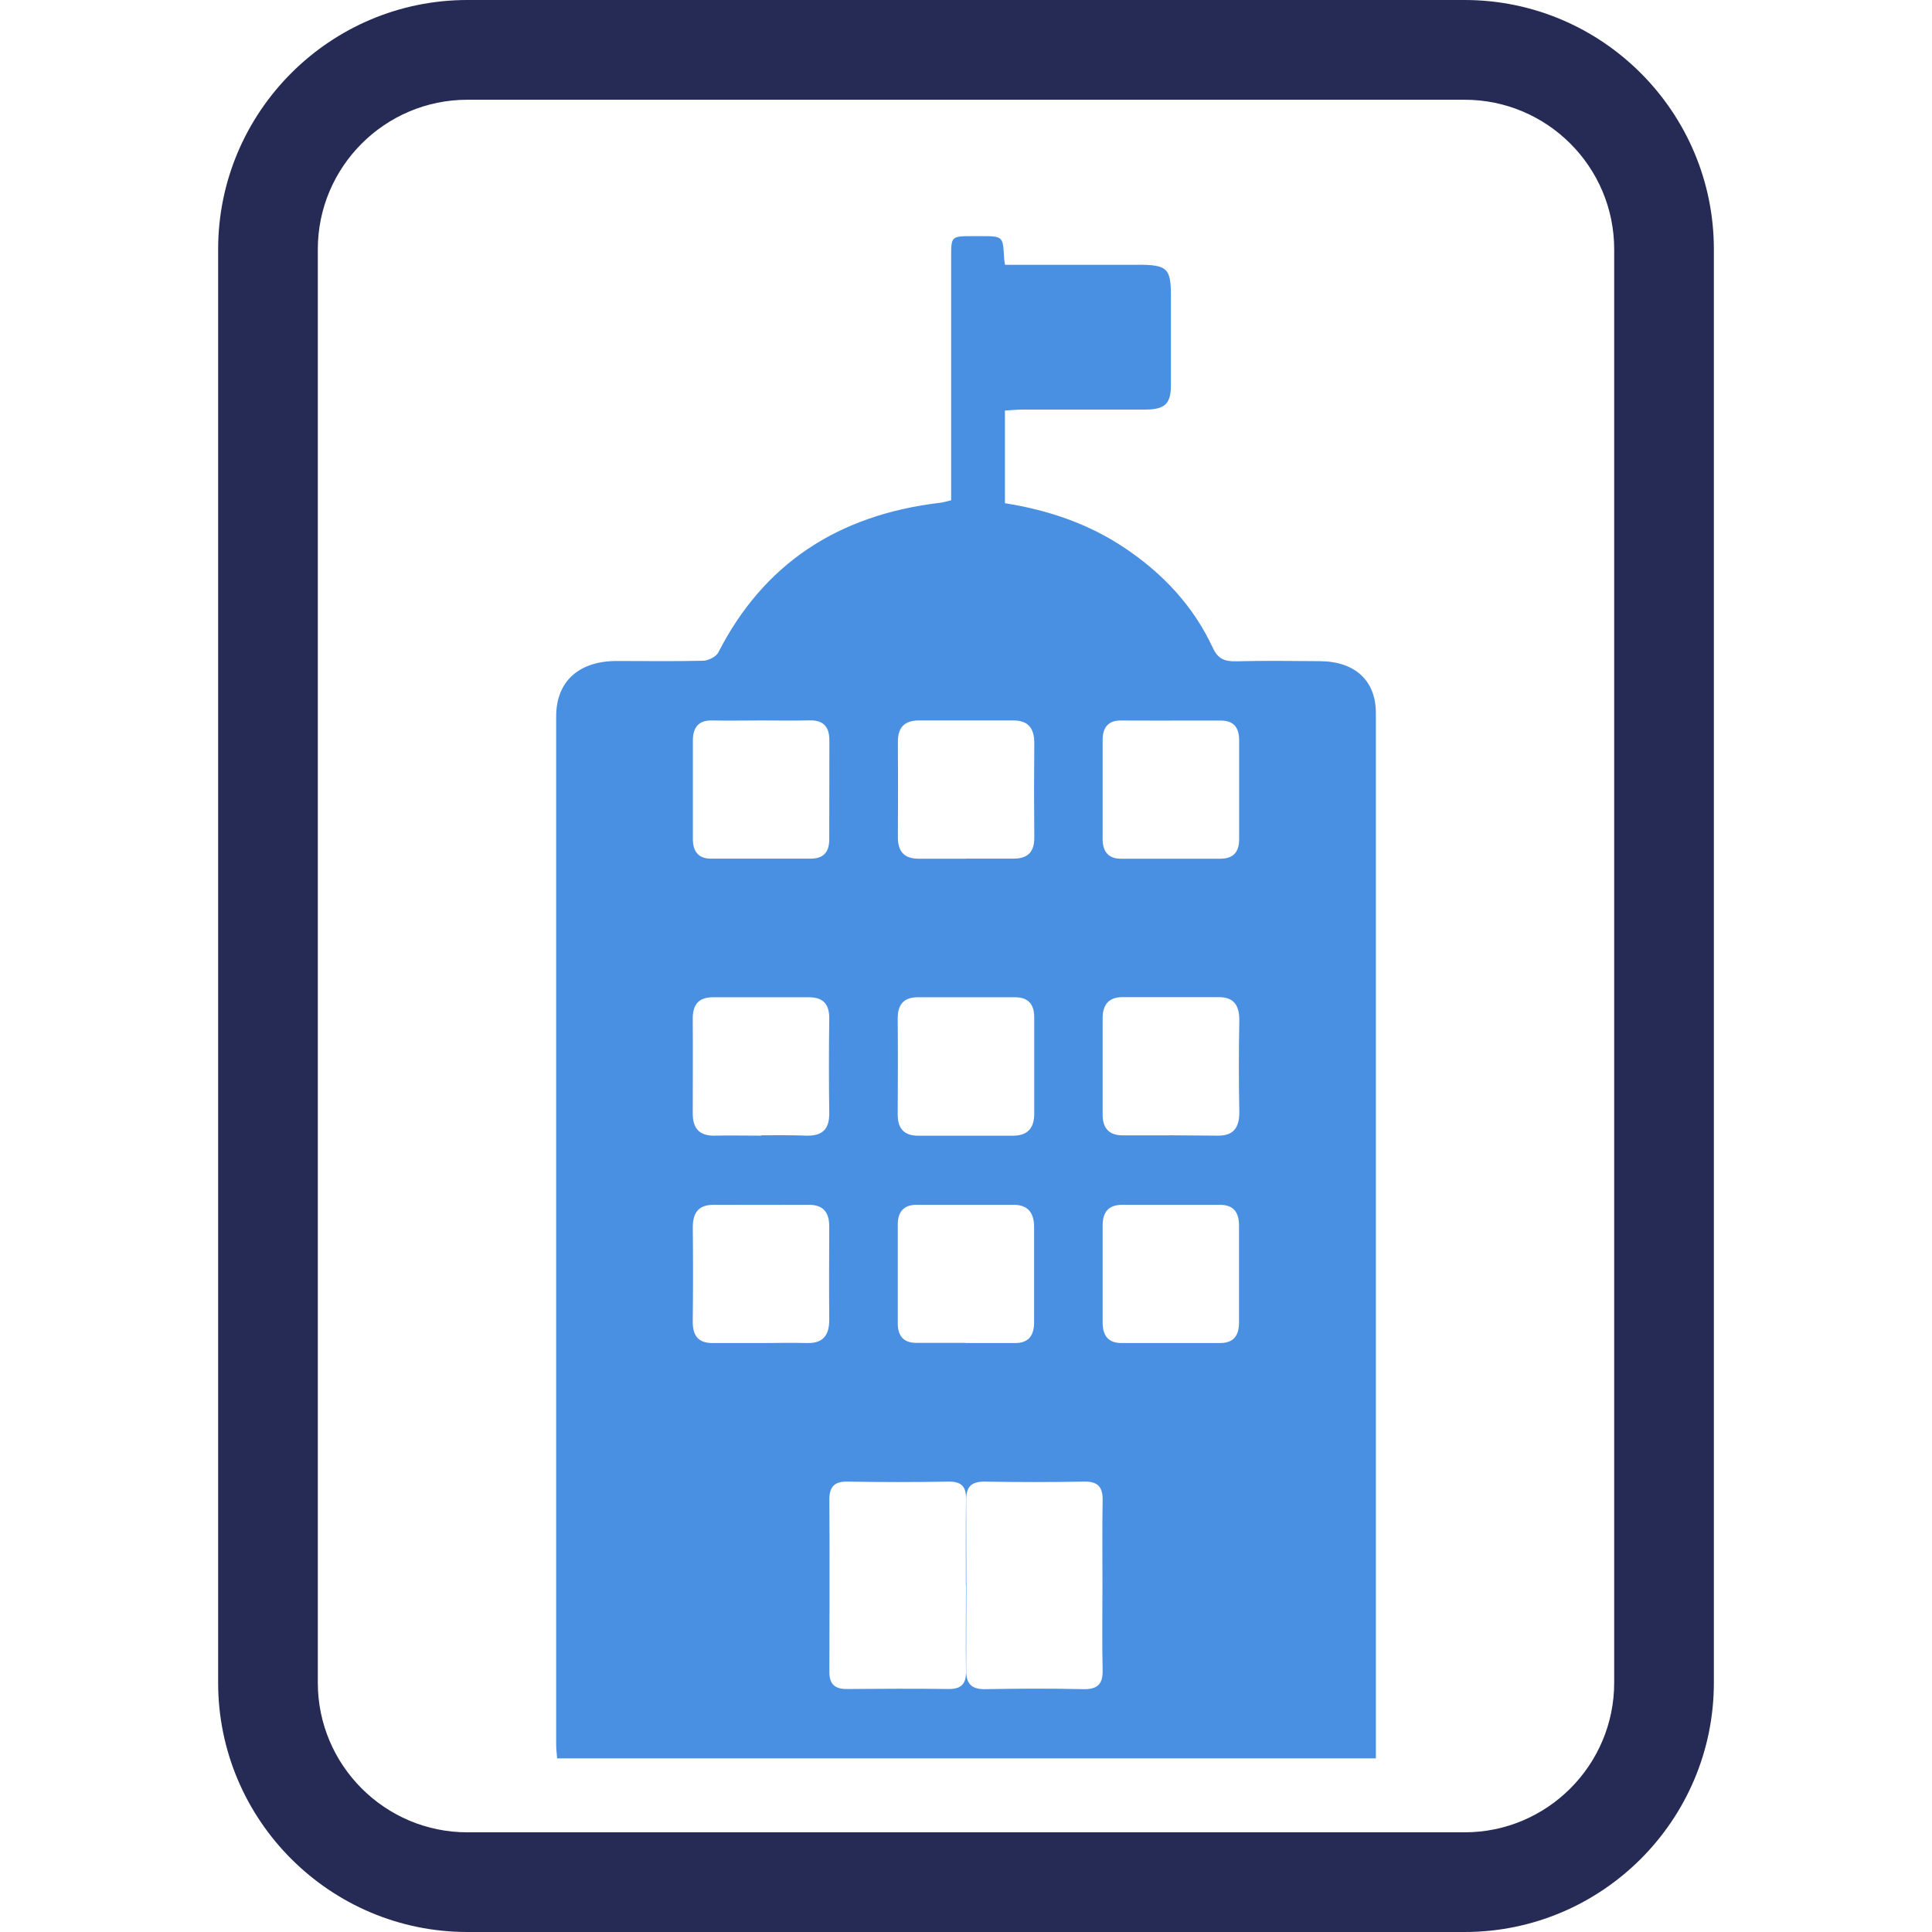
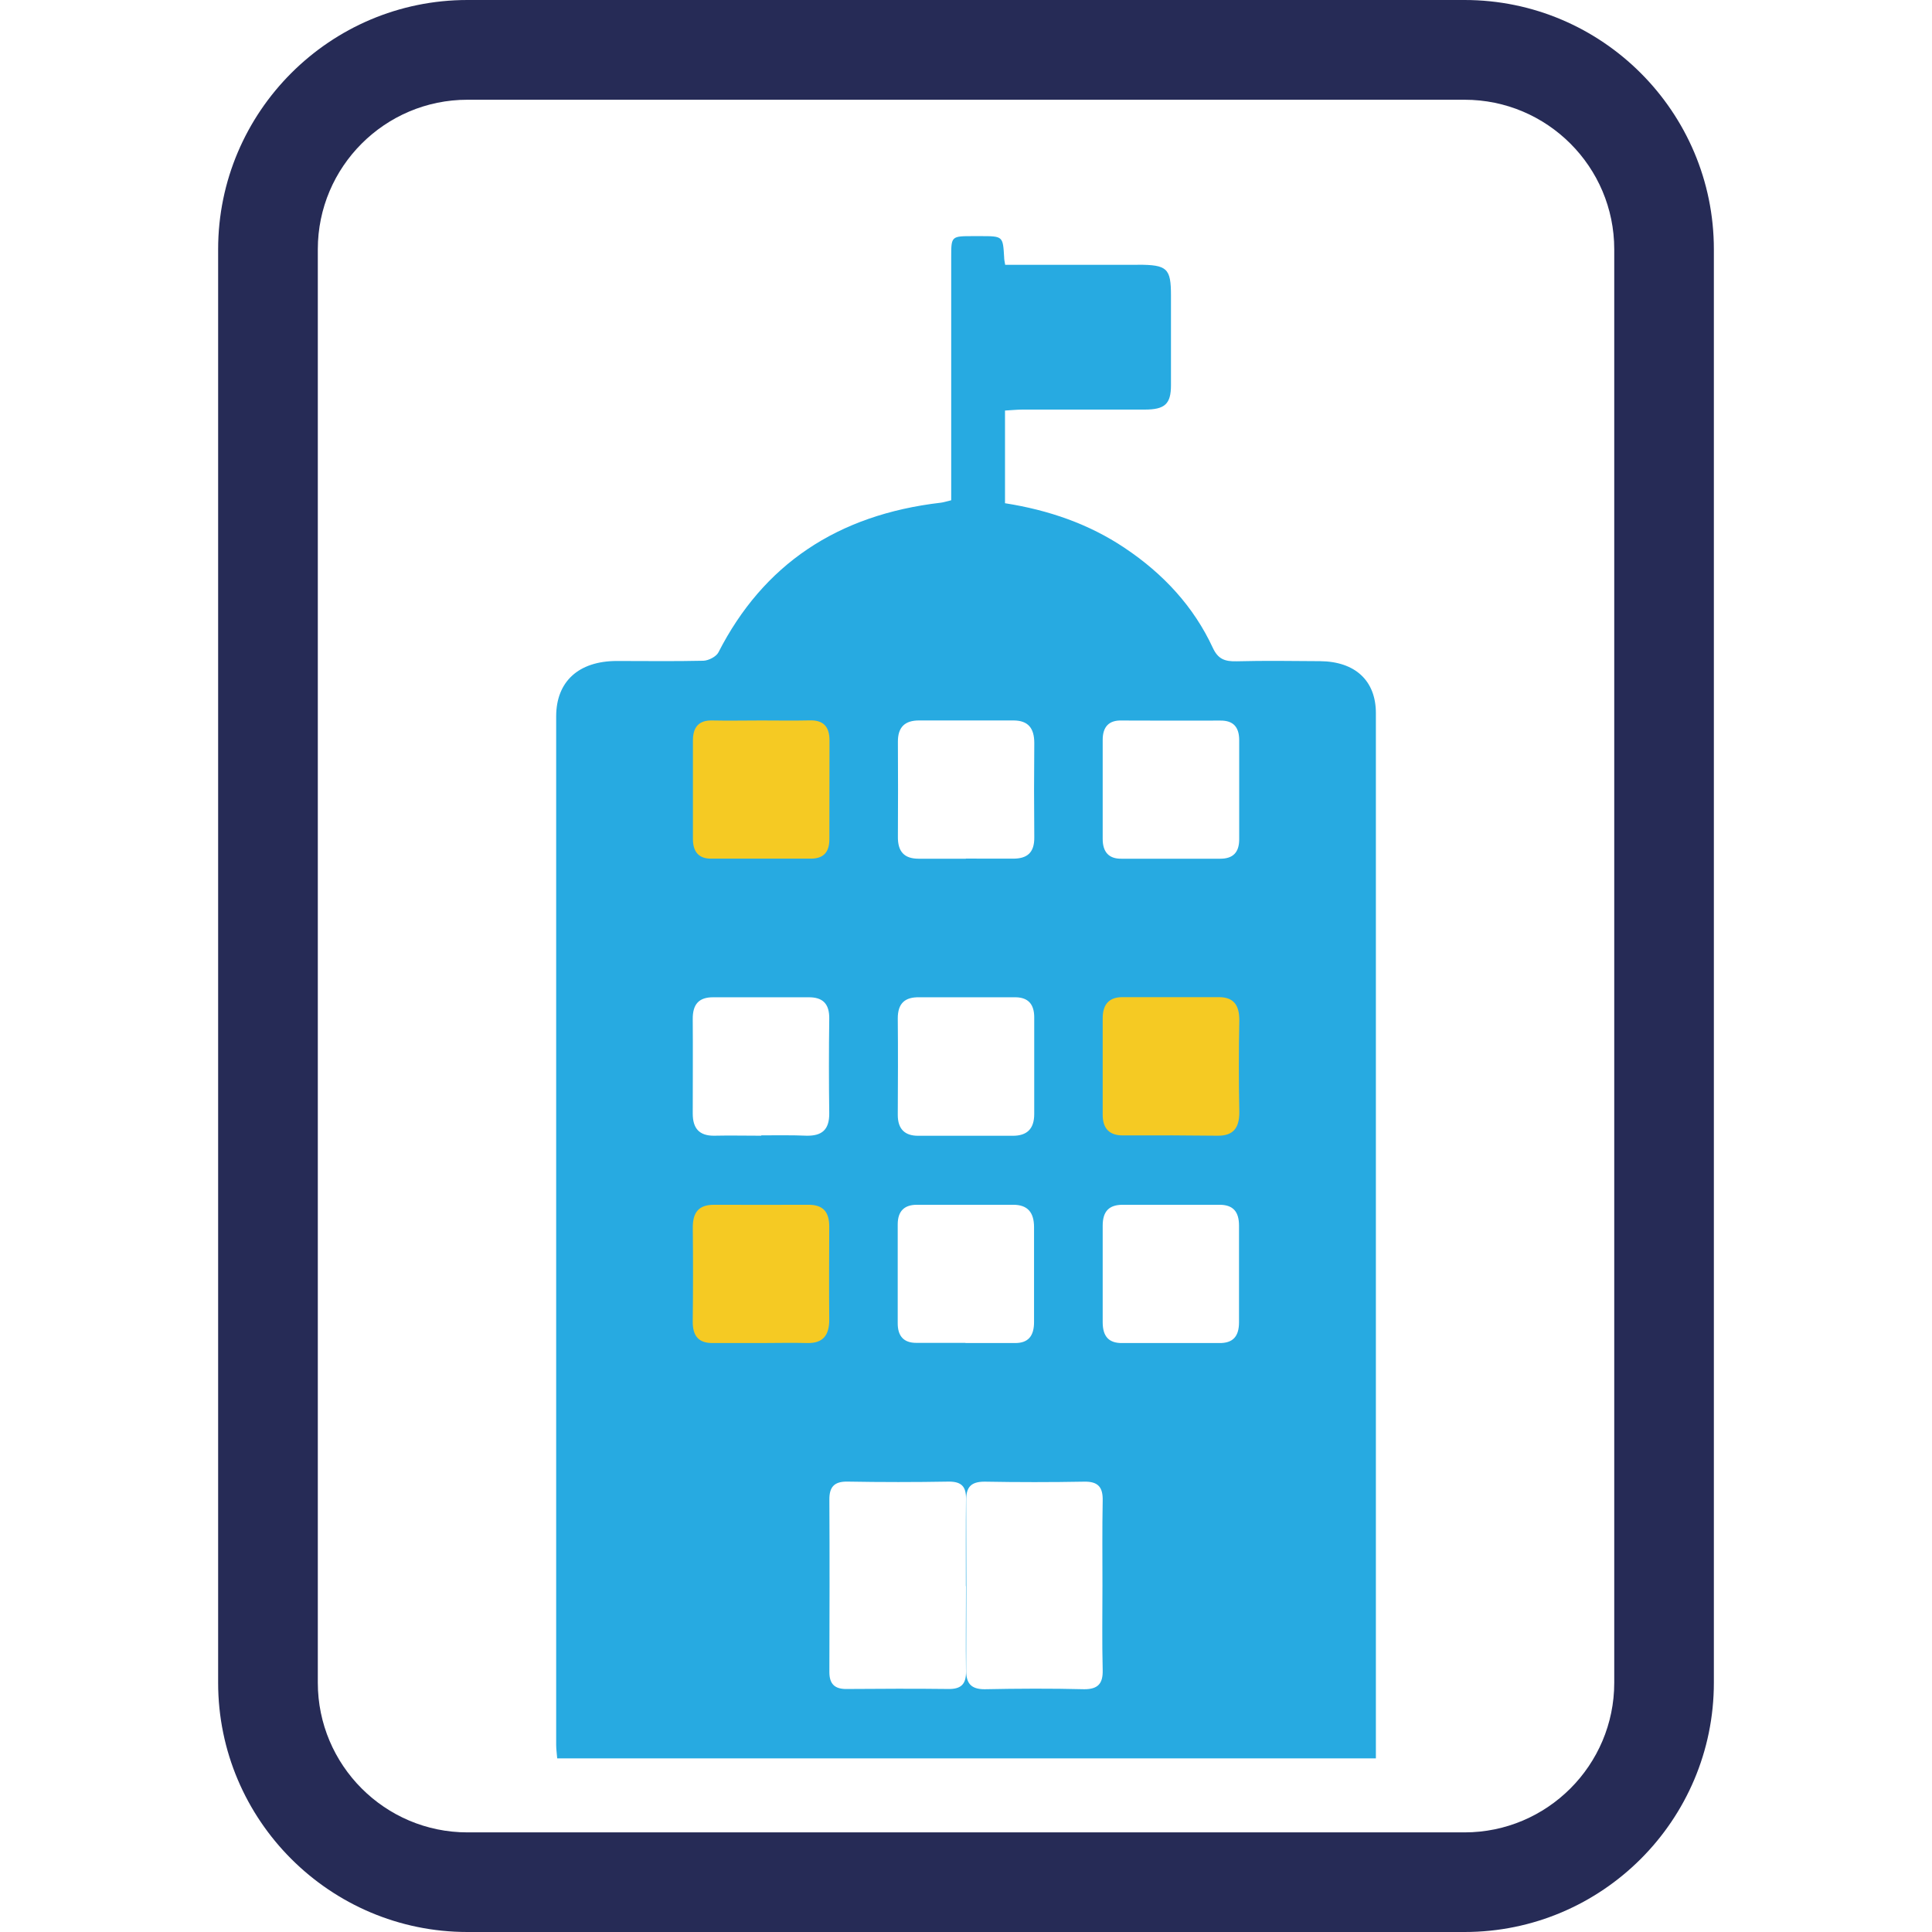
- <svg xmlns="http://www.w3.org/2000/svg" version="1.1" id="Layer_1" x="0px" y="0px" width="32px" height="32px" viewBox="-8.5 -6 32 32" enable-background="new -8.5 -6 32 32" xml:space="preserve">
+ <svg xmlns="http://www.w3.org/2000/svg" version="1.1" id="Layer_1" x="0px" y="0px" width="32px" height="32px" viewBox="0 0 32 32" enable-background="new 0 0 32 32" xml:space="preserve">
+   <rect x="17.917" y="16" fill="#F5CA23" width="3.083" height="3.333" />
+   <rect x="11.125" y="19.698" fill="#F5CA23" width="3.083" height="3.333" />
+   <rect x="11.125" y="11.698" fill="#F5CA23" width="3.083" height="3.333" />
  <g>
-     <path fill="#4A90E2" d="M4.109,5.933c-0.272,0-0.547,0.006-0.819,0C3.076,5.93,2.979,6.042,2.976,6.258v1.636   c0,0.211,0.094,0.331,0.306,0.328h1.644c0.209,0,0.309-0.102,0.309-0.323l0.002-1.637c0-0.242-0.116-0.338-0.335-0.33   C4.638,5.938,4.373,5.933,4.109,5.933 M7.491,16.242v0.003h0.816c0.223,0.003,0.323-0.116,0.321-0.352v-1.567   c0-0.242-0.104-0.371-0.343-0.371H6.686c-0.205,0-0.316,0.103-0.316,0.325v1.633c-0.002,0.219,0.101,0.329,0.306,0.329H7.491    M10.877,16.245h0.818c0.218,0.003,0.327-0.1,0.327-0.342V14.3c0-0.238-0.104-0.345-0.322-0.345h-1.606   c-0.221,0-0.331,0.106-0.331,0.345V15.9c0,0.238,0.105,0.348,0.324,0.345H10.877 M4.096,16.245c0.26,0,0.521-0.007,0.784,0   c0.251,0.003,0.357-0.129,0.355-0.391c-0.005-0.51-0.002-1.022,0-1.535c0-0.248-0.104-0.364-0.342-0.364   c-0.521,0-1.047,0.003-1.568,0c-0.256,0-0.354,0.129-0.35,0.39c0.005,0.514,0.005,1.023-0.001,1.532   c-0.005,0.255,0.1,0.371,0.335,0.368H4.096 M4.109,12.804c0.251,0,0.506-0.004,0.757,0.006c0.247,0.003,0.371-0.097,0.369-0.371   c-0.007-0.522-0.007-1.042,0-1.561c0.005-0.257-0.111-0.362-0.344-0.36H3.316c-0.24-0.002-0.345,0.115-0.342,0.365   c0.004,0.519,0,1.04,0,1.56c0,0.248,0.111,0.367,0.349,0.367c0.26-0.006,0.523,0,0.786,0 M10.896,5.936l-0.818-0.002   C9.868,5.927,9.763,6.038,9.763,6.254v1.641c0,0.216,0.101,0.331,0.31,0.328h1.638c0.208,0,0.313-0.102,0.313-0.321V6.26   c0-0.221-0.1-0.327-0.31-0.325H10.896 M7.505,10.518H6.723c-0.229-0.005-0.355,0.093-0.354,0.351c0.005,0.533,0.003,1.067,0,1.597   c0,0.238,0.121,0.345,0.336,0.345h1.57c0.228,0,0.355-0.109,0.355-0.361V10.85c0-0.219-0.102-0.328-0.305-0.332H7.507    M10.882,12.804l0.786,0.006c0.25,0.003,0.359-0.119,0.359-0.384c-0.01-0.51-0.01-1.021,0-1.531c0-0.248-0.095-0.377-0.332-0.379   H10.09c-0.213,0-0.327,0.113-0.327,0.348v1.598c0,0.232,0.114,0.343,0.332,0.343H10.882 M7.498,8.221v0.001h0.783   c0.226,0,0.354-0.093,0.35-0.356c-0.005-0.52-0.005-1.039,0-1.559c0-0.249-0.105-0.372-0.34-0.374h-1.57   c-0.229,0-0.352,0.105-0.349,0.358c0.002,0.522,0.004,1.042,0,1.562c-0.005,0.255,0.108,0.369,0.34,0.37h0.786 M9.76,20.258   c0-0.468-0.005-0.936,0.003-1.403c0.005-0.219-0.072-0.319-0.303-0.315c-0.55,0.01-1.102,0.01-1.653,0   c-0.229,0-0.307,0.093-0.304,0.315c0.004,0.936,0.004,1.868,0,2.804C7.5,21.877,7.58,21.978,7.807,21.978   c0.552-0.01,1.102-0.013,1.653,0c0.23,0,0.308-0.097,0.303-0.316C9.752,21.193,9.76,20.723,9.76,20.258 M7.498,20.271   c0-0.48-0.003-0.967,0.002-1.448c0.003-0.206-0.081-0.283-0.283-0.283c-0.559,0.01-1.12,0.01-1.678,0   c-0.22-0.004-0.304,0.087-0.302,0.3c0.005,0.951,0.003,1.899,0,2.854c0,0.2,0.091,0.284,0.291,0.281   c0.559-0.004,1.117-0.007,1.677,0c0.218,0.003,0.3-0.084,0.295-0.297c-0.006-0.468,0-0.939,0-1.407 M10.345-1.615   c0.487,0,0.549,0.058,0.549,0.509V0.38c0,0.311-0.1,0.404-0.434,0.404H8.436c-0.094,0-0.187,0.011-0.291,0.016v1.535   c0.72,0.113,1.39,0.343,1.982,0.74c0.646,0.431,1.146,0.976,1.46,1.653c0.086,0.186,0.195,0.231,0.4,0.225   c0.458-0.012,0.918-0.005,1.377-0.002c0.581,0.005,0.925,0.322,0.925,0.861v17.312H0.728c-0.005-0.074-0.016-0.146-0.016-0.223   V5.865c0-0.577,0.372-0.915,1-0.917c0.48,0,0.958,0.007,1.436-0.004c0.087-0.002,0.215-0.069,0.25-0.138   c0.742-1.453,1.967-2.281,3.686-2.48C7.13,2.32,7.175,2.305,7.254,2.286V1.983v-3.724c0-0.348,0-0.348,0.37-0.348h0.111   c0.378,0,0.375,0,0.396,0.353c0,0.033,0.006,0.066,0.016,0.122h2.193H10.345z" />
-     <path fill="#262B56" d="M15.758,26H-0.758c-2.276,0-4.129-1.852-4.129-4.129V-1.871C-4.887-4.147-3.034-6-0.758-6h16.516   c2.277,0,4.129,1.853,4.129,4.129v23.742C19.887,24.148,18.035,26,15.758,26z M-0.758-4.348c-1.366,0-2.478,1.111-2.478,2.477   v23.742c0,1.366,1.111,2.478,2.478,2.478h16.516c1.366,0,2.478-1.111,2.478-2.478V-1.871c0-1.366-1.111-2.477-2.478-2.477H-0.758z" />
+     <path fill="#27AAE1" d="M12.609,11.933c-0.272,0-0.547,0.006-0.819,0c-0.214-0.003-0.311,0.109-0.313,0.325v1.636   c0,0.211,0.094,0.331,0.306,0.328h1.644c0.209,0,0.31-0.102,0.31-0.323l0.002-1.637c0-0.242-0.116-0.338-0.335-0.33   C13.139,11.938,12.873,11.933,12.609,11.933 M15.991,22.242v0.003h0.816c0.223,0.003,0.322-0.116,0.32-0.353v-1.566   c0-0.242-0.104-0.371-0.343-0.371h-1.599c-0.205,0-0.316,0.104-0.316,0.325v1.633c-0.002,0.219,0.102,0.329,0.306,0.329H15.991    M19.377,22.245h0.818c0.218,0.003,0.327-0.101,0.327-0.343V20.3c0-0.237-0.104-0.345-0.322-0.345h-1.605   c-0.222,0-0.331,0.105-0.331,0.345V21.9c0,0.238,0.104,0.348,0.323,0.345H19.377 M12.597,22.245c0.26,0,0.521-0.007,0.783,0   c0.251,0.003,0.357-0.129,0.355-0.392c-0.005-0.51-0.002-1.021,0-1.535c0-0.248-0.104-0.363-0.342-0.363   c-0.521,0-1.047,0.003-1.568,0c-0.256,0-0.354,0.129-0.35,0.39c0.005,0.515,0.005,1.023-0.001,1.532   c-0.005,0.255,0.1,0.371,0.335,0.368H12.597 M12.609,18.805c0.251,0,0.506-0.005,0.757,0.006c0.247,0.002,0.371-0.098,0.369-0.371   c-0.007-0.522-0.007-1.043,0-1.562c0.005-0.257-0.111-0.362-0.344-0.36h-1.575c-0.24-0.002-0.345,0.115-0.342,0.365   c0.004,0.52,0,1.04,0,1.561c0,0.248,0.11,0.367,0.349,0.367c0.26-0.006,0.523,0,0.786,0 M19.396,11.936l-0.818-0.002   c-0.21-0.007-0.314,0.104-0.314,0.32v1.641c0,0.216,0.101,0.331,0.31,0.328h1.638c0.208,0,0.313-0.102,0.313-0.321V12.26   c0-0.221-0.101-0.327-0.311-0.325L19.396,11.936 M16.005,16.518h-0.781c-0.229-0.004-0.355,0.094-0.354,0.352   c0.005,0.533,0.003,1.066,0,1.597c0,0.238,0.121,0.345,0.336,0.345h1.57c0.228,0,0.354-0.108,0.354-0.36V16.85   c0-0.219-0.102-0.328-0.305-0.332h-0.818 M19.382,18.805l0.786,0.006c0.25,0.002,0.359-0.119,0.359-0.385   c-0.01-0.51-0.01-1.021,0-1.531c0-0.248-0.095-0.377-0.332-0.379H18.59c-0.213,0-0.326,0.113-0.326,0.349v1.598   c0,0.231,0.113,0.343,0.332,0.343H19.382 M15.998,14.221L15.998,14.221l0.783,0.001c0.226,0,0.354-0.093,0.35-0.356   c-0.005-0.52-0.005-1.039,0-1.559c0-0.249-0.104-0.372-0.34-0.374h-1.569c-0.229,0-0.353,0.105-0.35,0.358   c0.002,0.522,0.004,1.042,0,1.562c-0.005,0.255,0.108,0.369,0.34,0.37h0.786 M18.26,26.258c0-0.468-0.005-0.936,0.004-1.402   c0.005-0.22-0.072-0.319-0.304-0.315c-0.55,0.01-1.102,0.01-1.652,0c-0.229,0-0.308,0.093-0.305,0.315   c0.004,0.936,0.004,1.867,0,2.804c-0.003,0.218,0.077,0.319,0.305,0.319c0.552-0.011,1.102-0.014,1.652,0   c0.23,0,0.309-0.098,0.304-0.316C18.252,27.193,18.26,26.723,18.26,26.258 M15.998,26.271c0-0.48-0.003-0.967,0.002-1.448   c0.003-0.206-0.081-0.283-0.283-0.283c-0.559,0.01-1.119,0.01-1.678,0c-0.22-0.004-0.304,0.087-0.302,0.3   c0.005,0.951,0.003,1.899,0,2.854c0,0.201,0.091,0.285,0.291,0.281c0.559-0.004,1.117-0.007,1.677,0   c0.218,0.004,0.3-0.084,0.295-0.297c-0.006-0.468,0-0.938,0-1.406 M18.846,4.385c0.486,0,0.549,0.058,0.549,0.509V6.38   c0,0.311-0.101,0.404-0.435,0.404h-2.023c-0.095,0-0.188,0.011-0.291,0.016v1.535c0.72,0.113,1.39,0.343,1.981,0.74   c0.646,0.431,1.146,0.976,1.46,1.653c0.086,0.186,0.195,0.231,0.4,0.225c0.458-0.012,0.918-0.005,1.377-0.002   c0.581,0.005,0.925,0.322,0.925,0.861v17.312H9.229C9.224,29.05,9.212,28.979,9.212,28.9V11.865c0-0.577,0.372-0.915,1-0.917   c0.48,0,0.958,0.007,1.437-0.004c0.087-0.002,0.215-0.069,0.25-0.138c0.742-1.453,1.967-2.281,3.686-2.48   c0.046-0.006,0.091-0.021,0.17-0.04V7.983V4.259c0-0.348,0-0.348,0.37-0.348h0.111c0.378,0,0.375,0,0.396,0.353   c0,0.033,0.007,0.066,0.017,0.122h2.192L18.846,4.385L18.846,4.385z" />
+     <path fill="#262B56" d="M24.258,32H7.742c-2.276,0-4.129-1.852-4.129-4.129V4.129C3.613,1.853,5.466,0,7.742,0h16.516   c2.277,0,4.129,1.853,4.129,4.129v23.742C28.387,30.148,26.535,32,24.258,32z M7.742,1.652c-1.366,0-2.478,1.111-2.478,2.477   v23.742c0,1.365,1.11,2.479,2.478,2.479h16.516c1.366,0,2.479-1.111,2.479-2.479V4.129c0-1.366-1.111-2.477-2.479-2.477H7.742z" />
  </g>
</svg>
